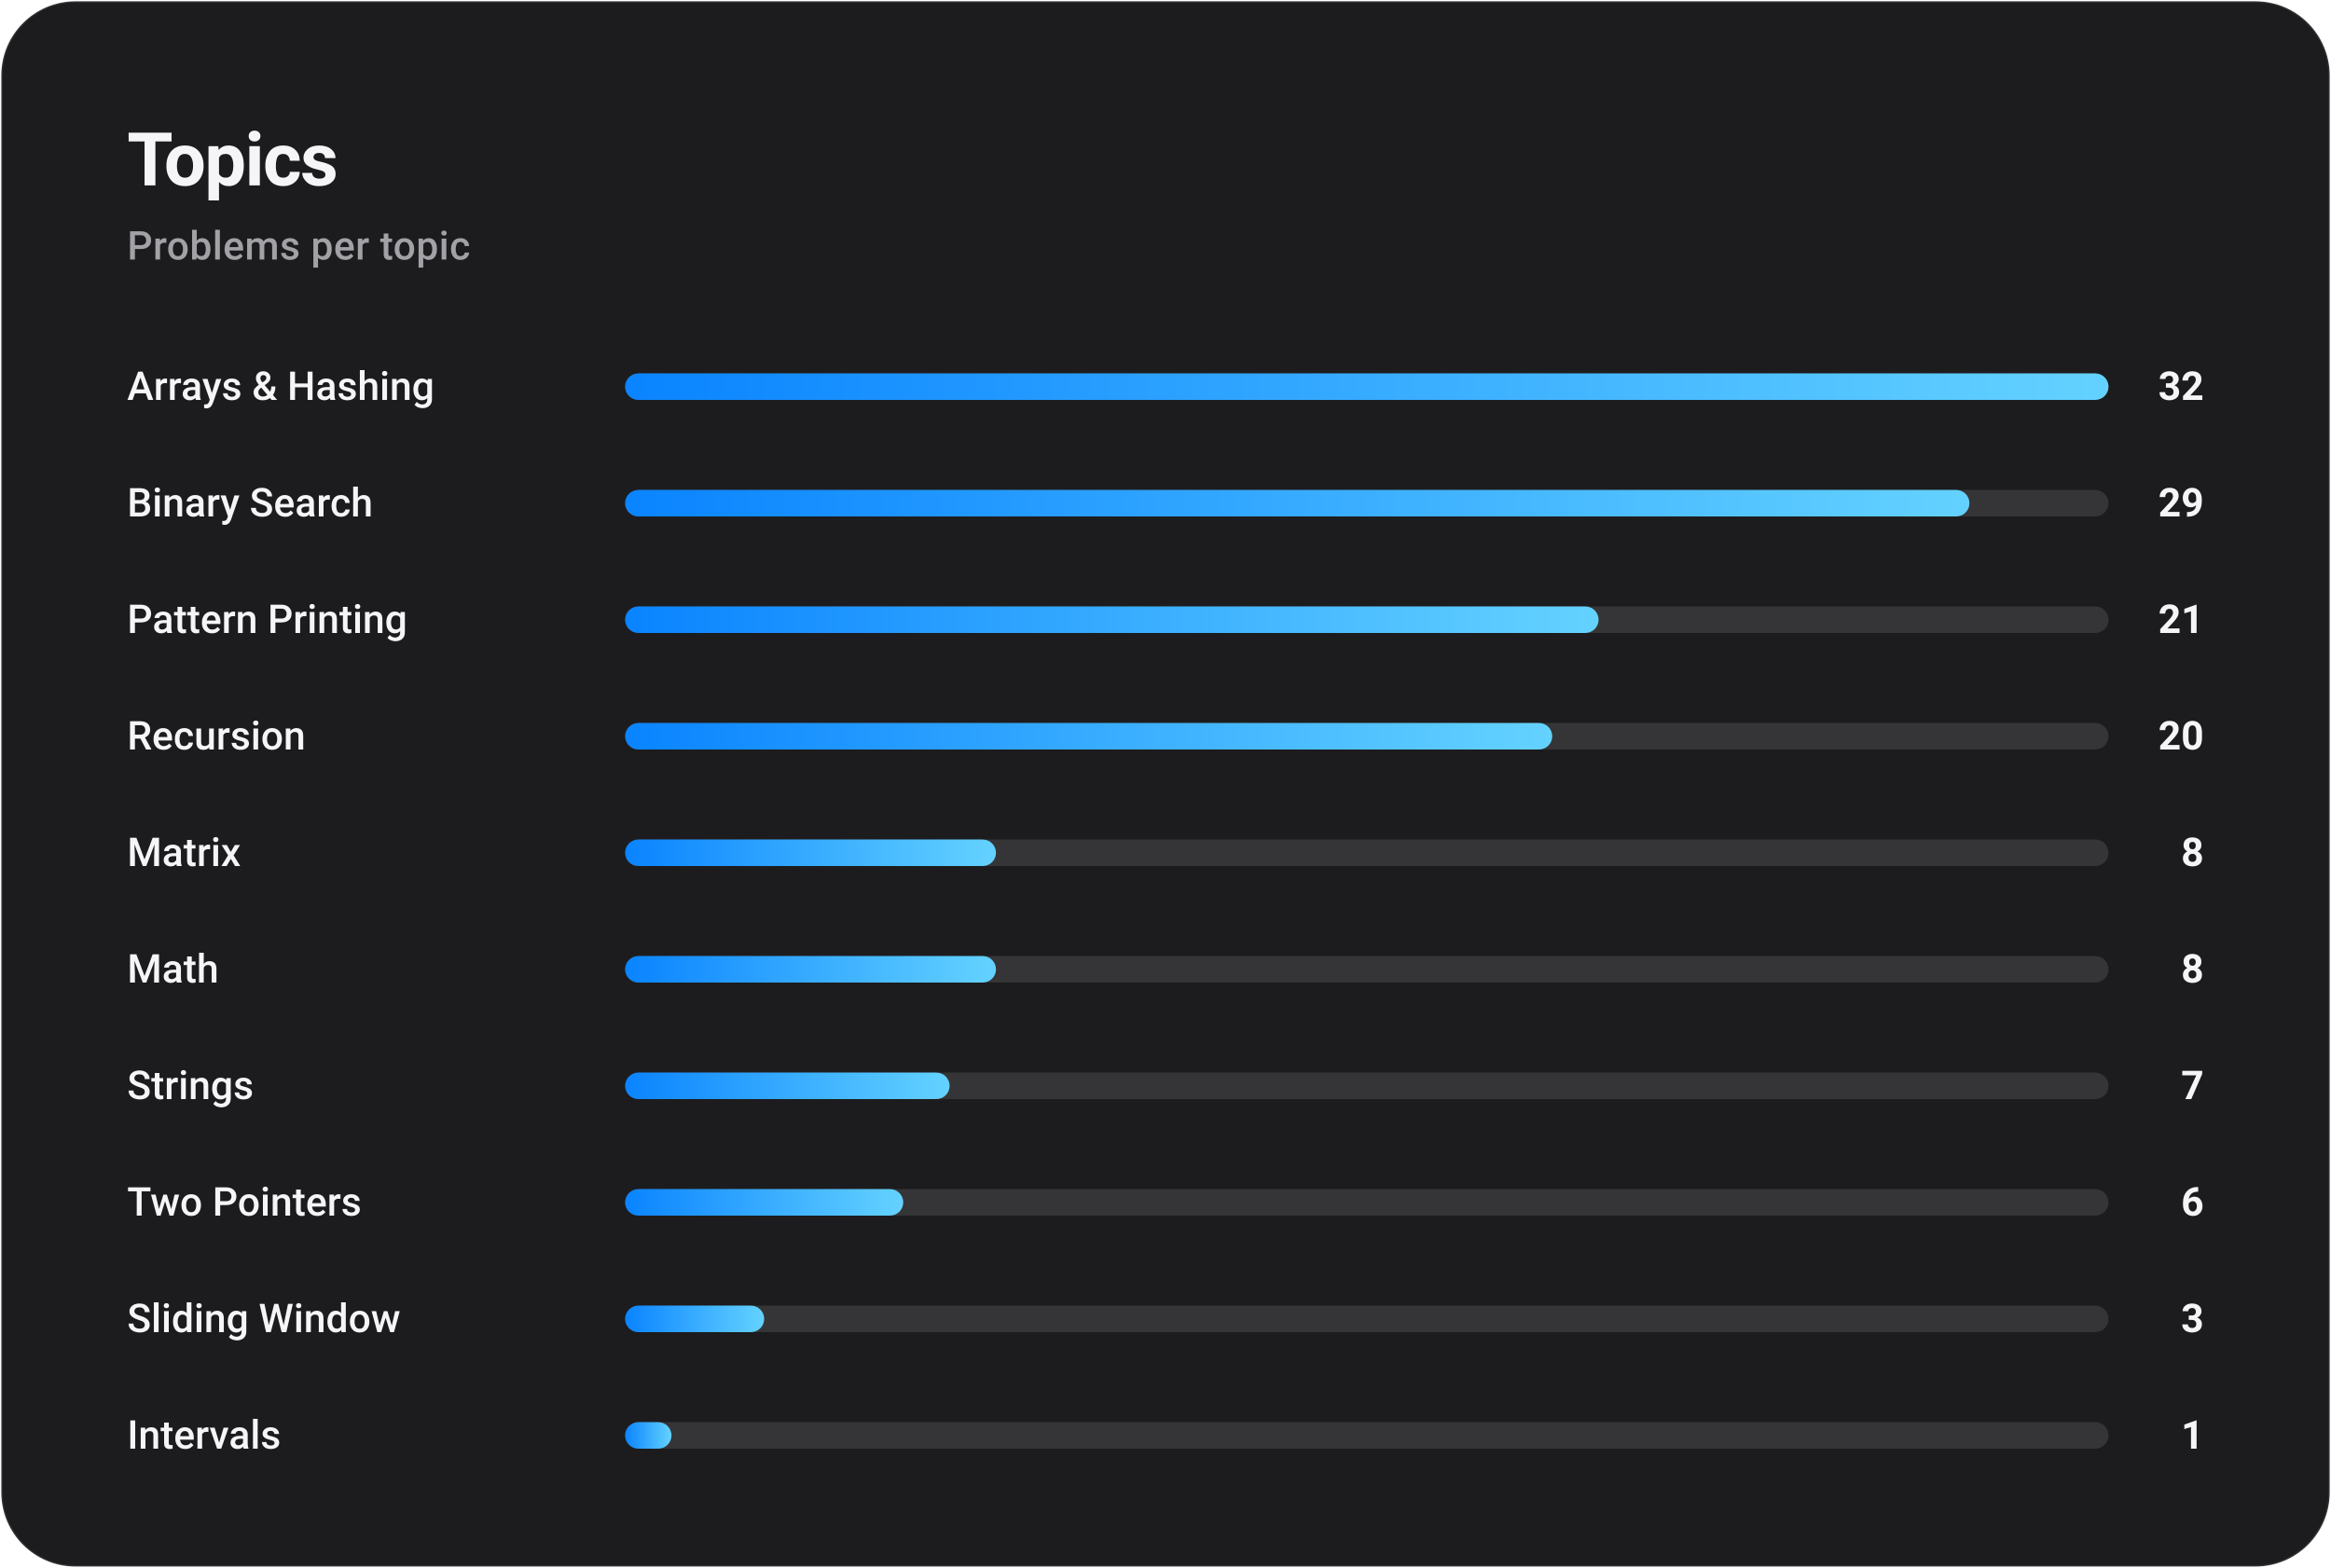
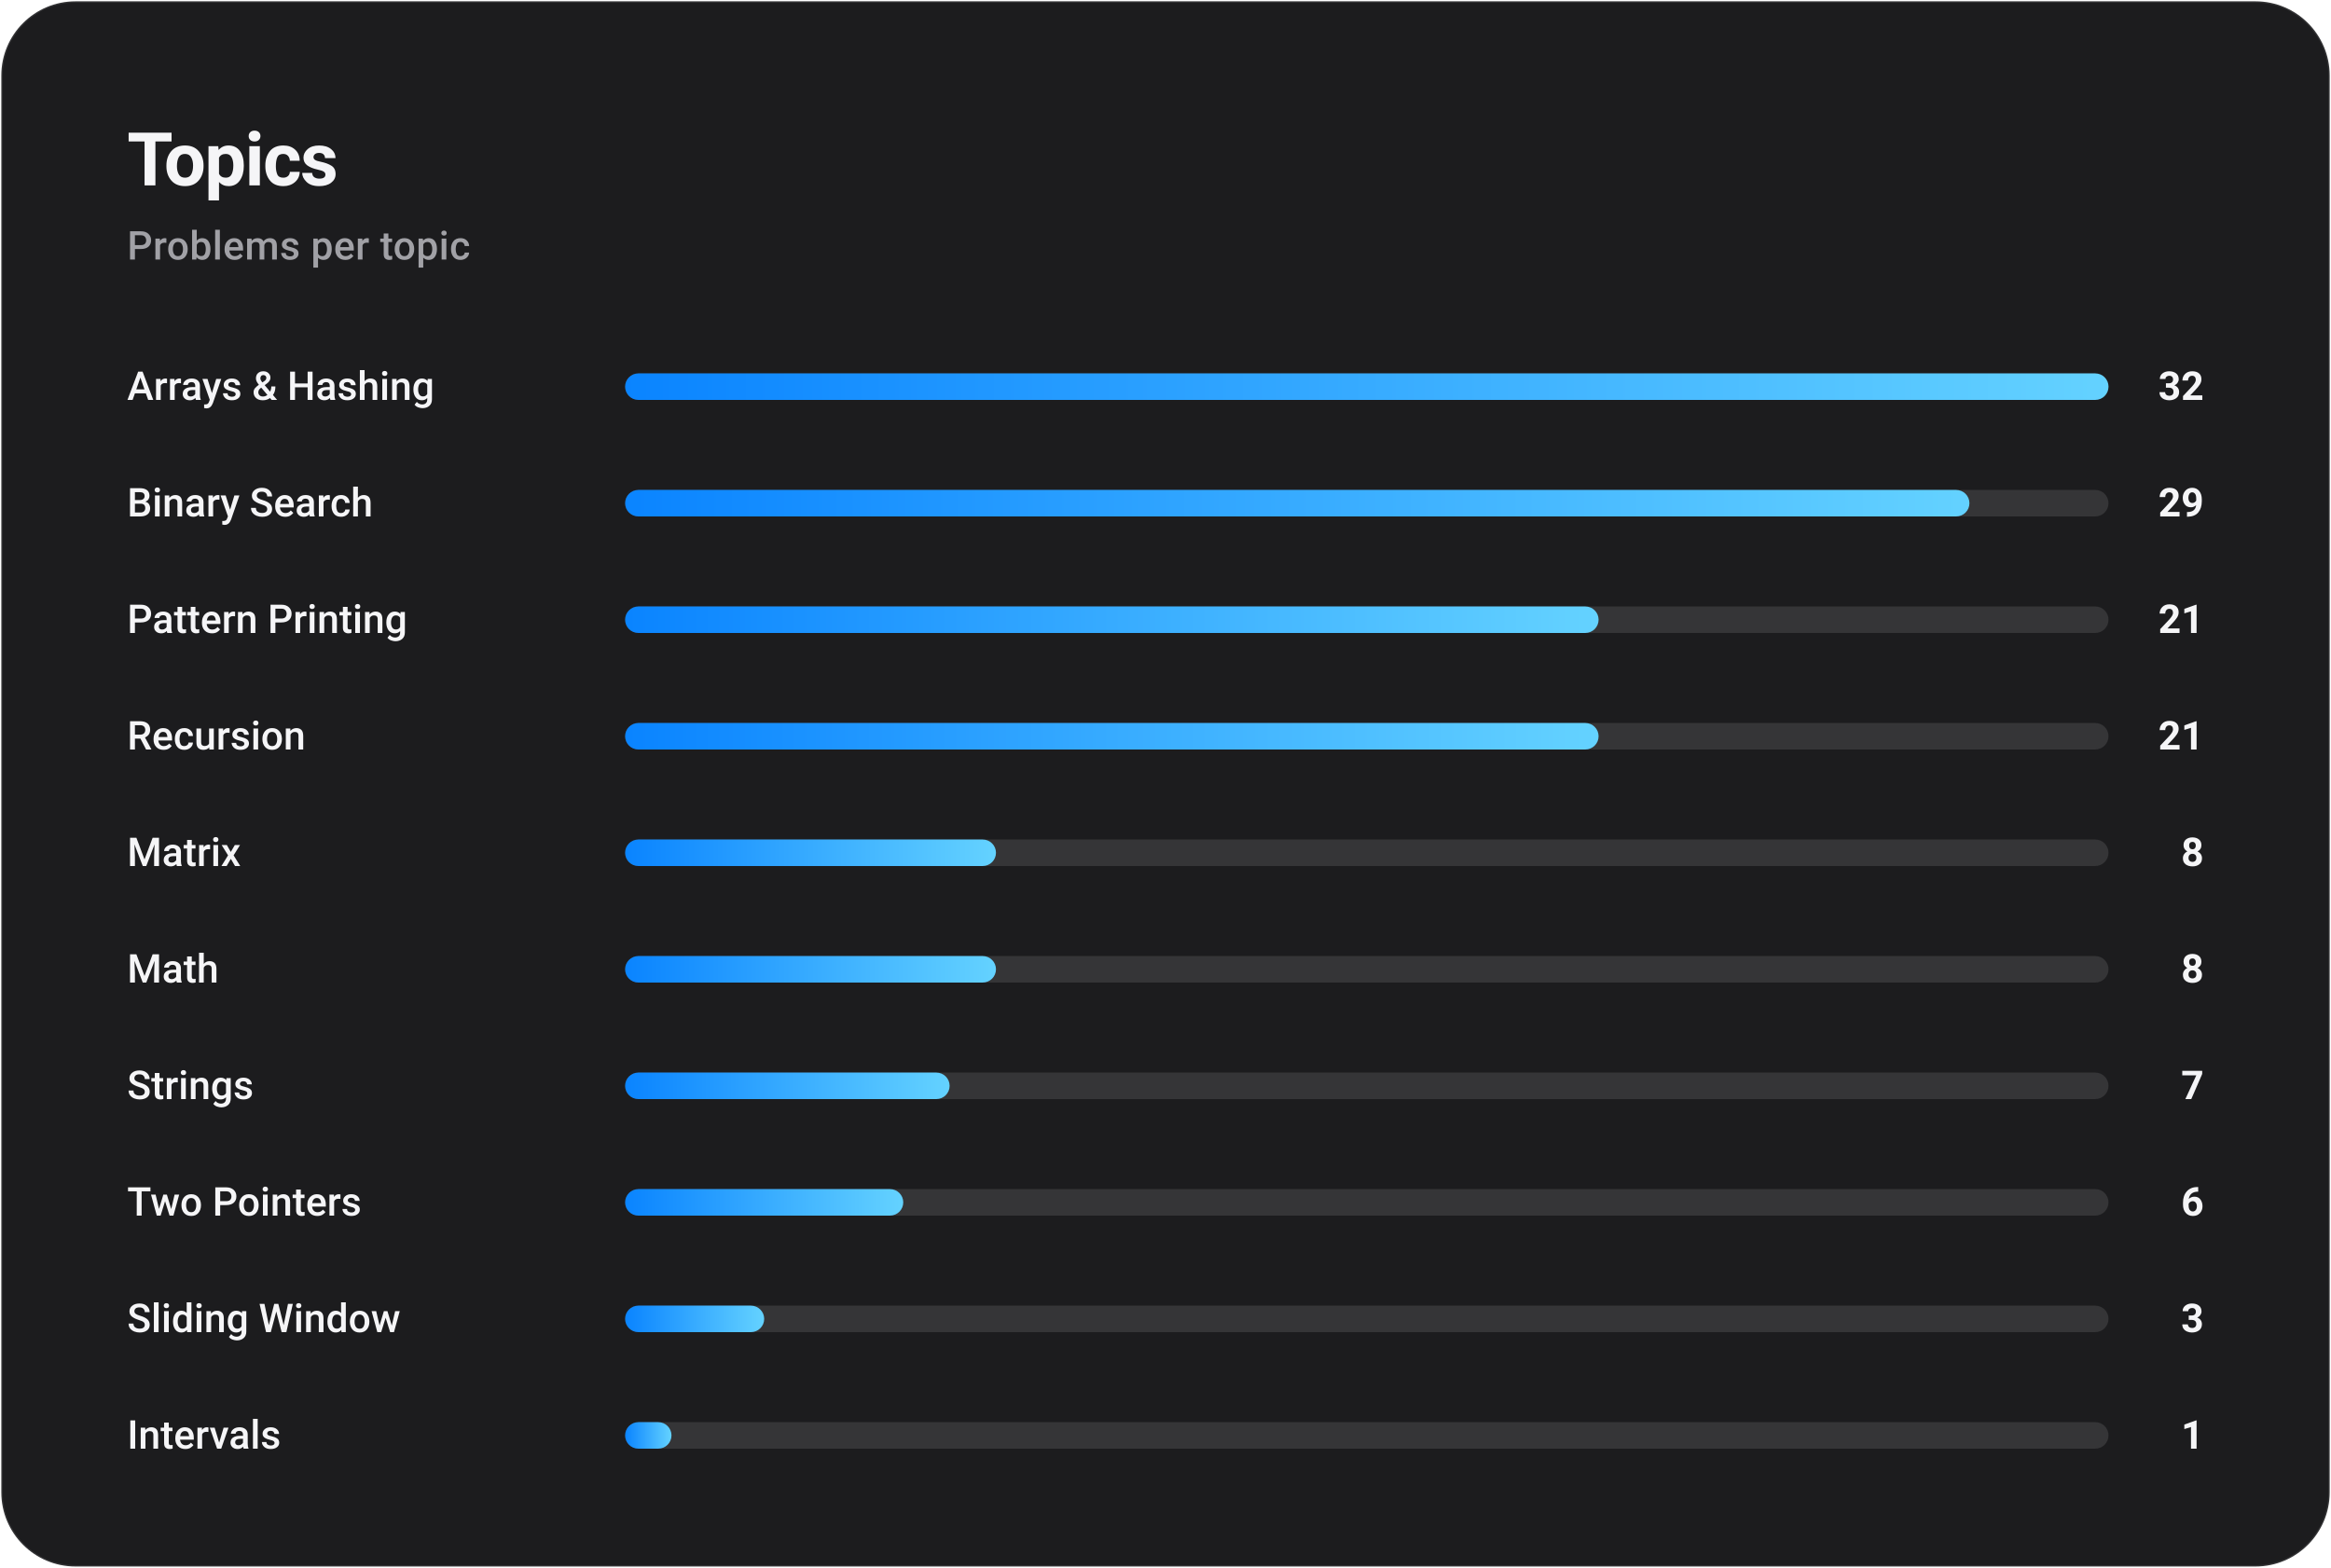
<svg xmlns="http://www.w3.org/2000/svg" width="880" height="592" viewBox="0 0 880 592" role="img" aria-labelledby="t d">
  <defs>
    <style>
text { font-family: -apple-system, BlinkMacSystemFont, "SF Pro Display", "SF Pro Text", "Segoe UI Variable Display", "Segoe UI", system-ui, Roboto, Helvetica, Arial, sans-serif; }
.num { font-variant-numeric: tabular-nums; }
@keyframes grow { from { transform: scaleX(0); } to { transform: scaleX(1); } }
@keyframes rise { from { transform: scaleY(0); } to { transform: scaleY(1); } }
@keyframes pop { from { opacity: 0; transform: scale(.92); } to { opacity: 1; transform: scale(1); } }
@keyframes fade { from { opacity: 0; transform: translateY(6px); } to { opacity: 1; transform: translateY(0); } }
.grow { transform-box: fill-box; transform-origin: 0% 50%; animation: grow .8s cubic-bezier(.22,1,.36,1) both; }
.rise { transform-box: fill-box; transform-origin: 50% 100%; animation: rise .8s cubic-bezier(.22,1,.36,1) both; }
.pop { transform-box: fill-box; transform-origin: 50% 50%; animation: pop .8s cubic-bezier(.22,1,.36,1) both; }
.fade { animation: fade .7s cubic-bezier(.22,1,.36,1) both; }
@media (prefers-reduced-motion: reduce) { .grow, .rise, .pop { transform-box: fill-box; transform-origin: 50% 50%; animation: pop .8s cubic-bezier(.22,1,.36,1) both; }
.fade { animation: none; } }
</style>
    <linearGradient id="acc" x1="0" y1="0" x2="1" y2="0">
      <stop offset="0" stop-color="#0A84FF" />
      <stop offset="1" stop-color="#64D2FF" />
    </linearGradient>
    <linearGradient id="accv" x1="0" y1="1" x2="0" y2="0">
      <stop offset="0" stop-color="#0A84FF" />
      <stop offset="1" stop-color="#64D2FF" />
    </linearGradient>
  </defs>
  <rect x="0.5" y="0.5" width="879" height="591" rx="28" fill="#1C1C1E" stroke="rgba(255,255,255,0.10)" />
  <text x="48" y="70" font-size="28" font-weight="700" fill="#F5F5F7" text-anchor="start" letter-spacing="-0.02em">Topics</text>
  <text x="48" y="98" font-size="15" font-weight="500" fill="#A1A1A6" text-anchor="start" letter-spacing="0.01em">Problems per topic</text>
  <text x="48" y="151" font-size="15" font-weight="500" fill="#F5F5F7" text-anchor="start" letter-spacing="0.0em">Arrays &amp; Hashing</text>
  <rect x="236" y="141" width="560" height="10" rx="5" fill="rgba(255,255,255,0.11)" />
  <rect class="grow" style="animation-delay:0ms" x="236" y="141" width="560.0" height="10" rx="5" fill="url(#acc)" />
  <text x="832" y="151" font-size="15" font-weight="650" fill="#F5F5F7" text-anchor="end" letter-spacing="0.0em" class="num">32</text>
  <text x="48" y="195" font-size="15" font-weight="500" fill="#F5F5F7" text-anchor="start" letter-spacing="0.0em">Binary Search</text>
  <rect x="236" y="185" width="560" height="10" rx="5" fill="rgba(255,255,255,0.11)" />
  <rect class="grow" style="animation-delay:60ms" x="236" y="185" width="507.5" height="10" rx="5" fill="url(#acc)" />
  <text x="832" y="195" font-size="15" font-weight="650" fill="#F5F5F7" text-anchor="end" letter-spacing="0.0em" class="num">29</text>
  <text x="48" y="239" font-size="15" font-weight="500" fill="#F5F5F7" text-anchor="start" letter-spacing="0.0em">Pattern Printing</text>
  <rect x="236" y="229" width="560" height="10" rx="5" fill="rgba(255,255,255,0.11)" />
  <rect class="grow" style="animation-delay:120ms" x="236" y="229" width="367.5" height="10" rx="5" fill="url(#acc)" />
  <text x="832" y="239" font-size="15" font-weight="650" fill="#F5F5F7" text-anchor="end" letter-spacing="0.0em" class="num">21</text>
  <text x="48" y="283" font-size="15" font-weight="500" fill="#F5F5F7" text-anchor="start" letter-spacing="0.0em">Recursion</text>
  <rect x="236" y="273" width="560" height="10" rx="5" fill="rgba(255,255,255,0.11)" />
-   <rect class="grow" style="animation-delay:180ms" x="236" y="273" width="350.0" height="10" rx="5" fill="url(#acc)" />
-   <text x="832" y="283" font-size="15" font-weight="650" fill="#F5F5F7" text-anchor="end" letter-spacing="0.0em" class="num">20</text>
+   <rect class="grow" style="animation-delay:180ms" x="236" y="273" width="367.5" height="10" rx="5" fill="url(#acc)" />
+   <text x="832" y="283" font-size="15" font-weight="650" fill="#F5F5F7" text-anchor="end" letter-spacing="0.0em" class="num">21</text>
  <text x="48" y="327" font-size="15" font-weight="500" fill="#F5F5F7" text-anchor="start" letter-spacing="0.0em">Matrix</text>
  <rect x="236" y="317" width="560" height="10" rx="5" fill="rgba(255,255,255,0.11)" />
  <rect class="grow" style="animation-delay:240ms" x="236" y="317" width="140.0" height="10" rx="5" fill="url(#acc)" />
  <text x="832" y="327" font-size="15" font-weight="650" fill="#F5F5F7" text-anchor="end" letter-spacing="0.0em" class="num">8</text>
  <text x="48" y="371" font-size="15" font-weight="500" fill="#F5F5F7" text-anchor="start" letter-spacing="0.0em">Math</text>
  <rect x="236" y="361" width="560" height="10" rx="5" fill="rgba(255,255,255,0.11)" />
  <rect class="grow" style="animation-delay:300ms" x="236" y="361" width="140.0" height="10" rx="5" fill="url(#acc)" />
  <text x="832" y="371" font-size="15" font-weight="650" fill="#F5F5F7" text-anchor="end" letter-spacing="0.0em" class="num">8</text>
  <text x="48" y="415" font-size="15" font-weight="500" fill="#F5F5F7" text-anchor="start" letter-spacing="0.0em">Strings</text>
  <rect x="236" y="405" width="560" height="10" rx="5" fill="rgba(255,255,255,0.11)" />
  <rect class="grow" style="animation-delay:360ms" x="236" y="405" width="122.5" height="10" rx="5" fill="url(#acc)" />
  <text x="832" y="415" font-size="15" font-weight="650" fill="#F5F5F7" text-anchor="end" letter-spacing="0.0em" class="num">7</text>
  <text x="48" y="459" font-size="15" font-weight="500" fill="#F5F5F7" text-anchor="start" letter-spacing="0.0em">Two Pointers</text>
  <rect x="236" y="449" width="560" height="10" rx="5" fill="rgba(255,255,255,0.11)" />
  <rect class="grow" style="animation-delay:420ms" x="236" y="449" width="105.0" height="10" rx="5" fill="url(#acc)" />
  <text x="832" y="459" font-size="15" font-weight="650" fill="#F5F5F7" text-anchor="end" letter-spacing="0.0em" class="num">6</text>
  <text x="48" y="503" font-size="15" font-weight="500" fill="#F5F5F7" text-anchor="start" letter-spacing="0.0em">Sliding Window</text>
  <rect x="236" y="493" width="560" height="10" rx="5" fill="rgba(255,255,255,0.11)" />
  <rect class="grow" style="animation-delay:480ms" x="236" y="493" width="52.5" height="10" rx="5" fill="url(#acc)" />
  <text x="832" y="503" font-size="15" font-weight="650" fill="#F5F5F7" text-anchor="end" letter-spacing="0.0em" class="num">3</text>
  <text x="48" y="547" font-size="15" font-weight="500" fill="#F5F5F7" text-anchor="start" letter-spacing="0.0em">Intervals</text>
  <rect x="236" y="537" width="560" height="10" rx="5" fill="rgba(255,255,255,0.11)" />
  <rect class="grow" style="animation-delay:540ms" x="236" y="537" width="17.5" height="10" rx="5" fill="url(#acc)" />
  <text x="832" y="547" font-size="15" font-weight="650" fill="#F5F5F7" text-anchor="end" letter-spacing="0.0em" class="num">1</text>
</svg>
